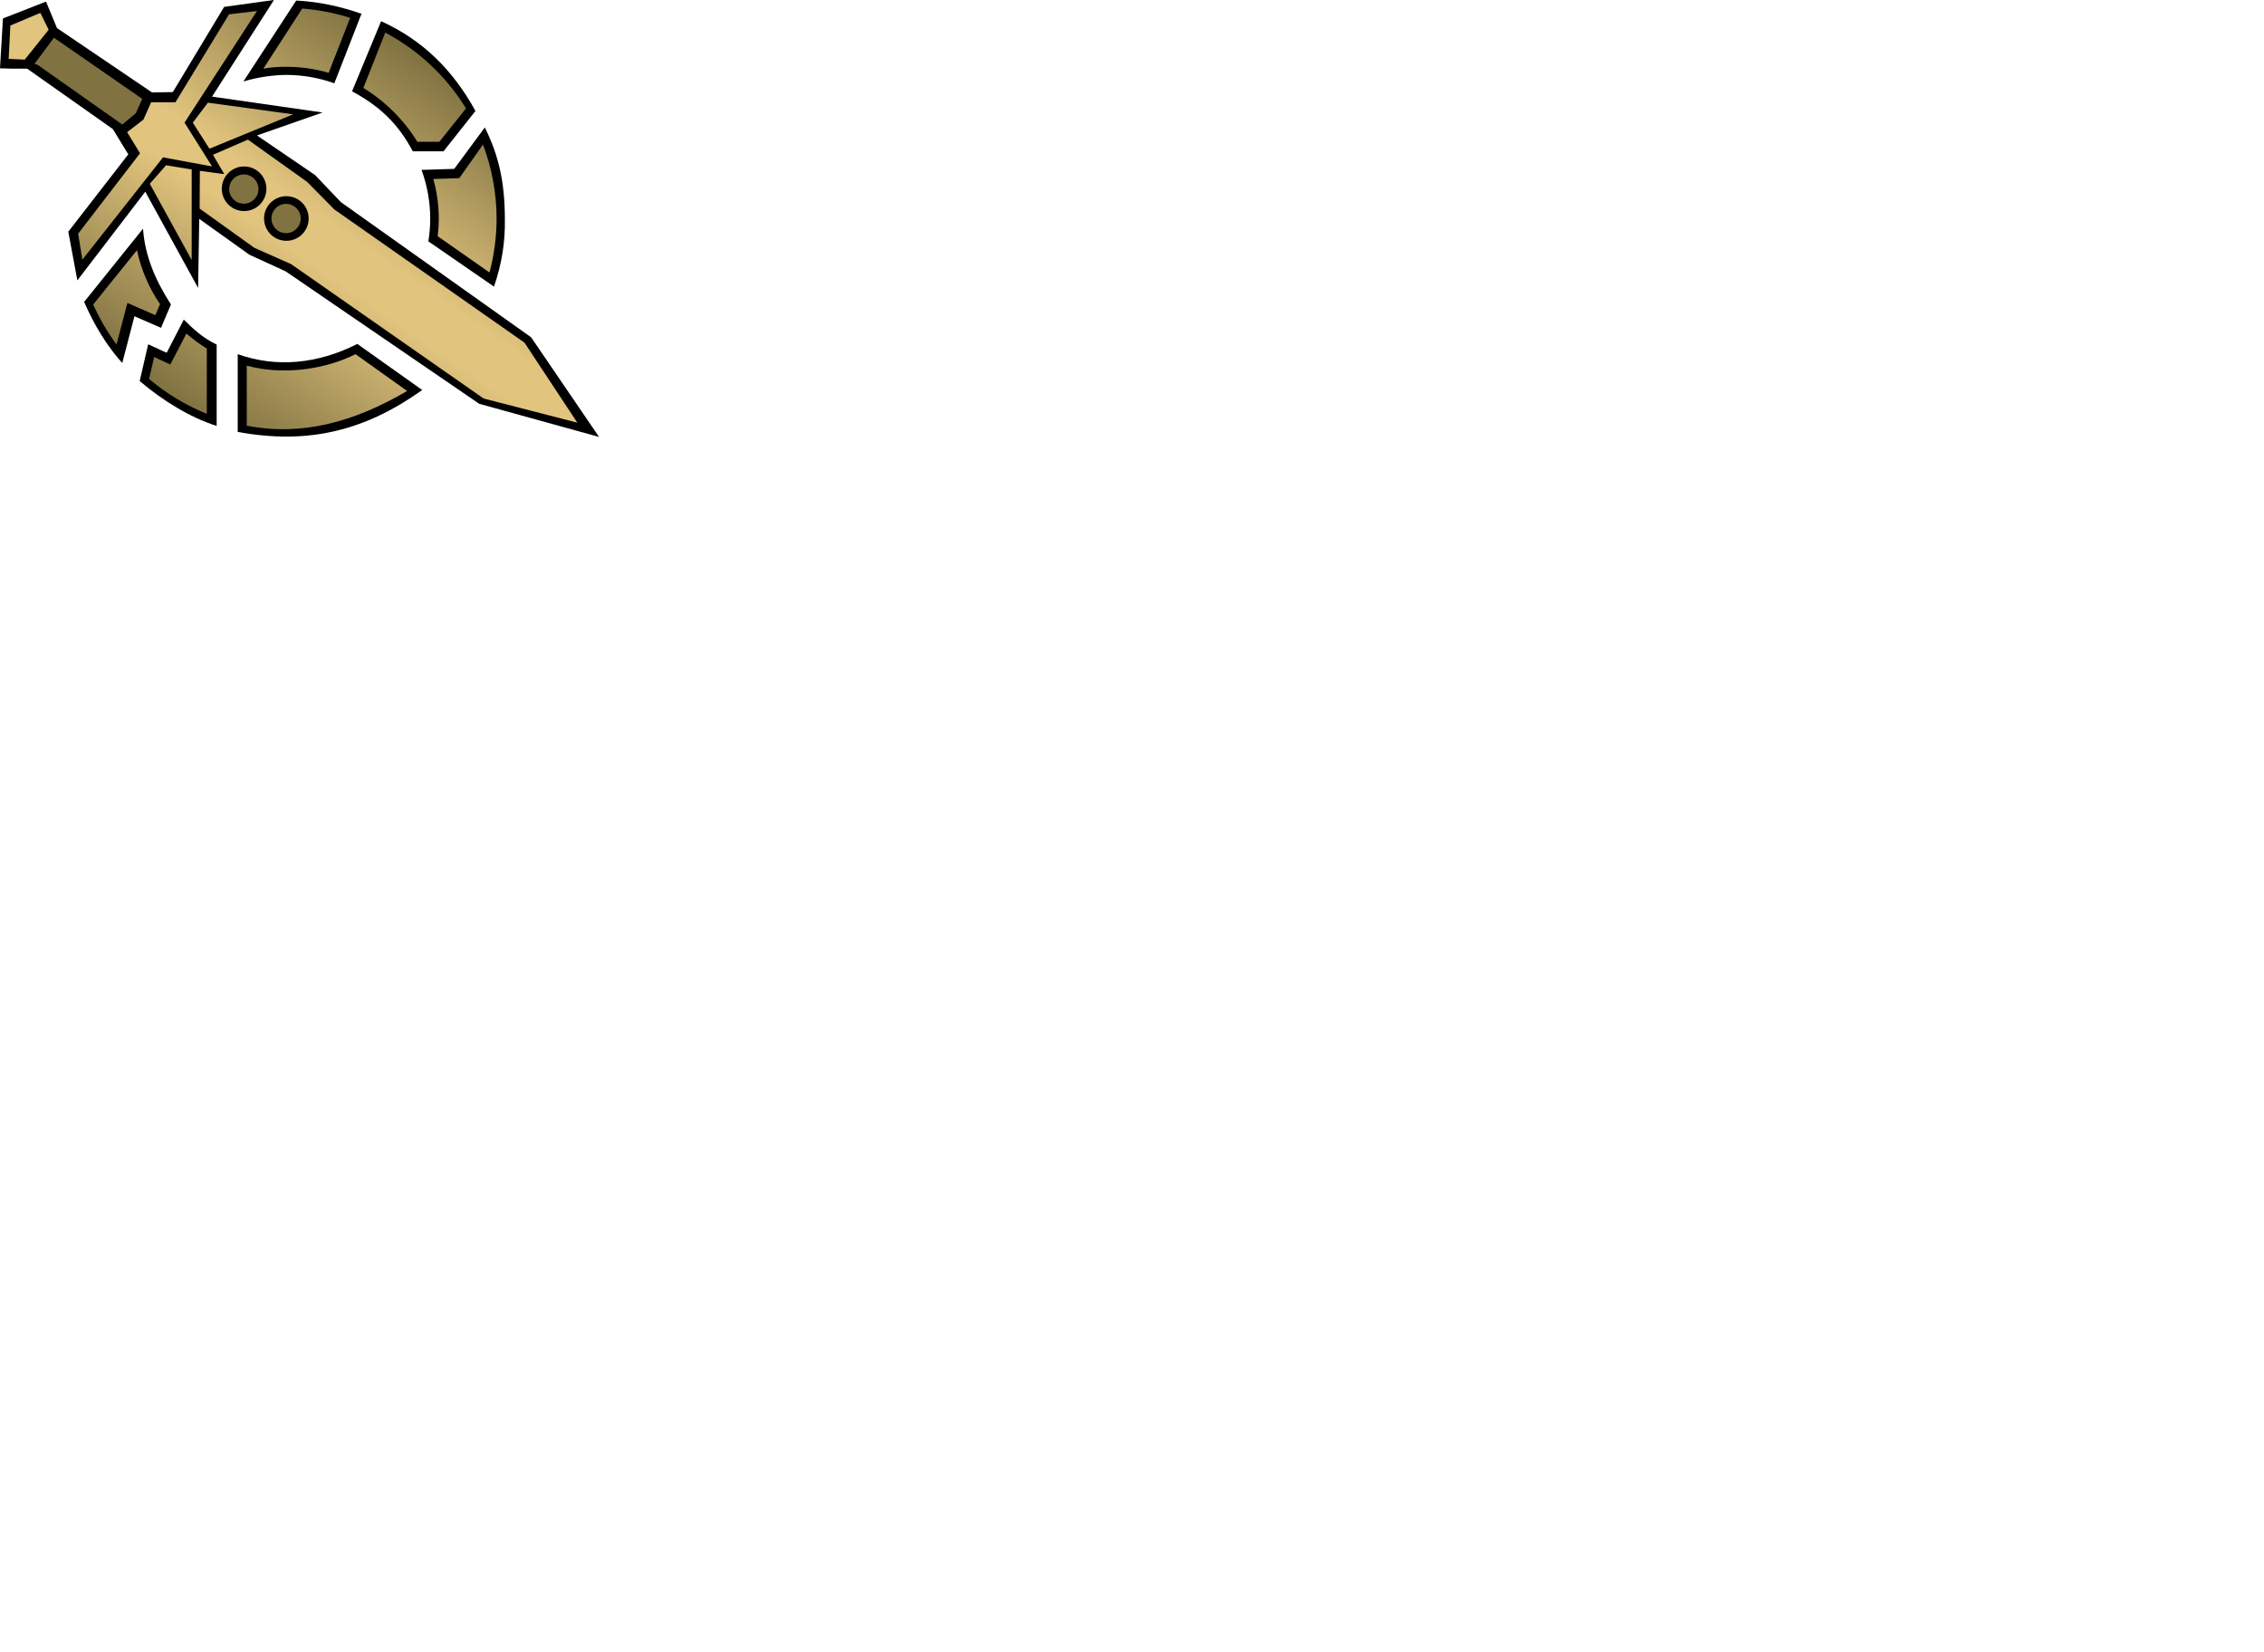
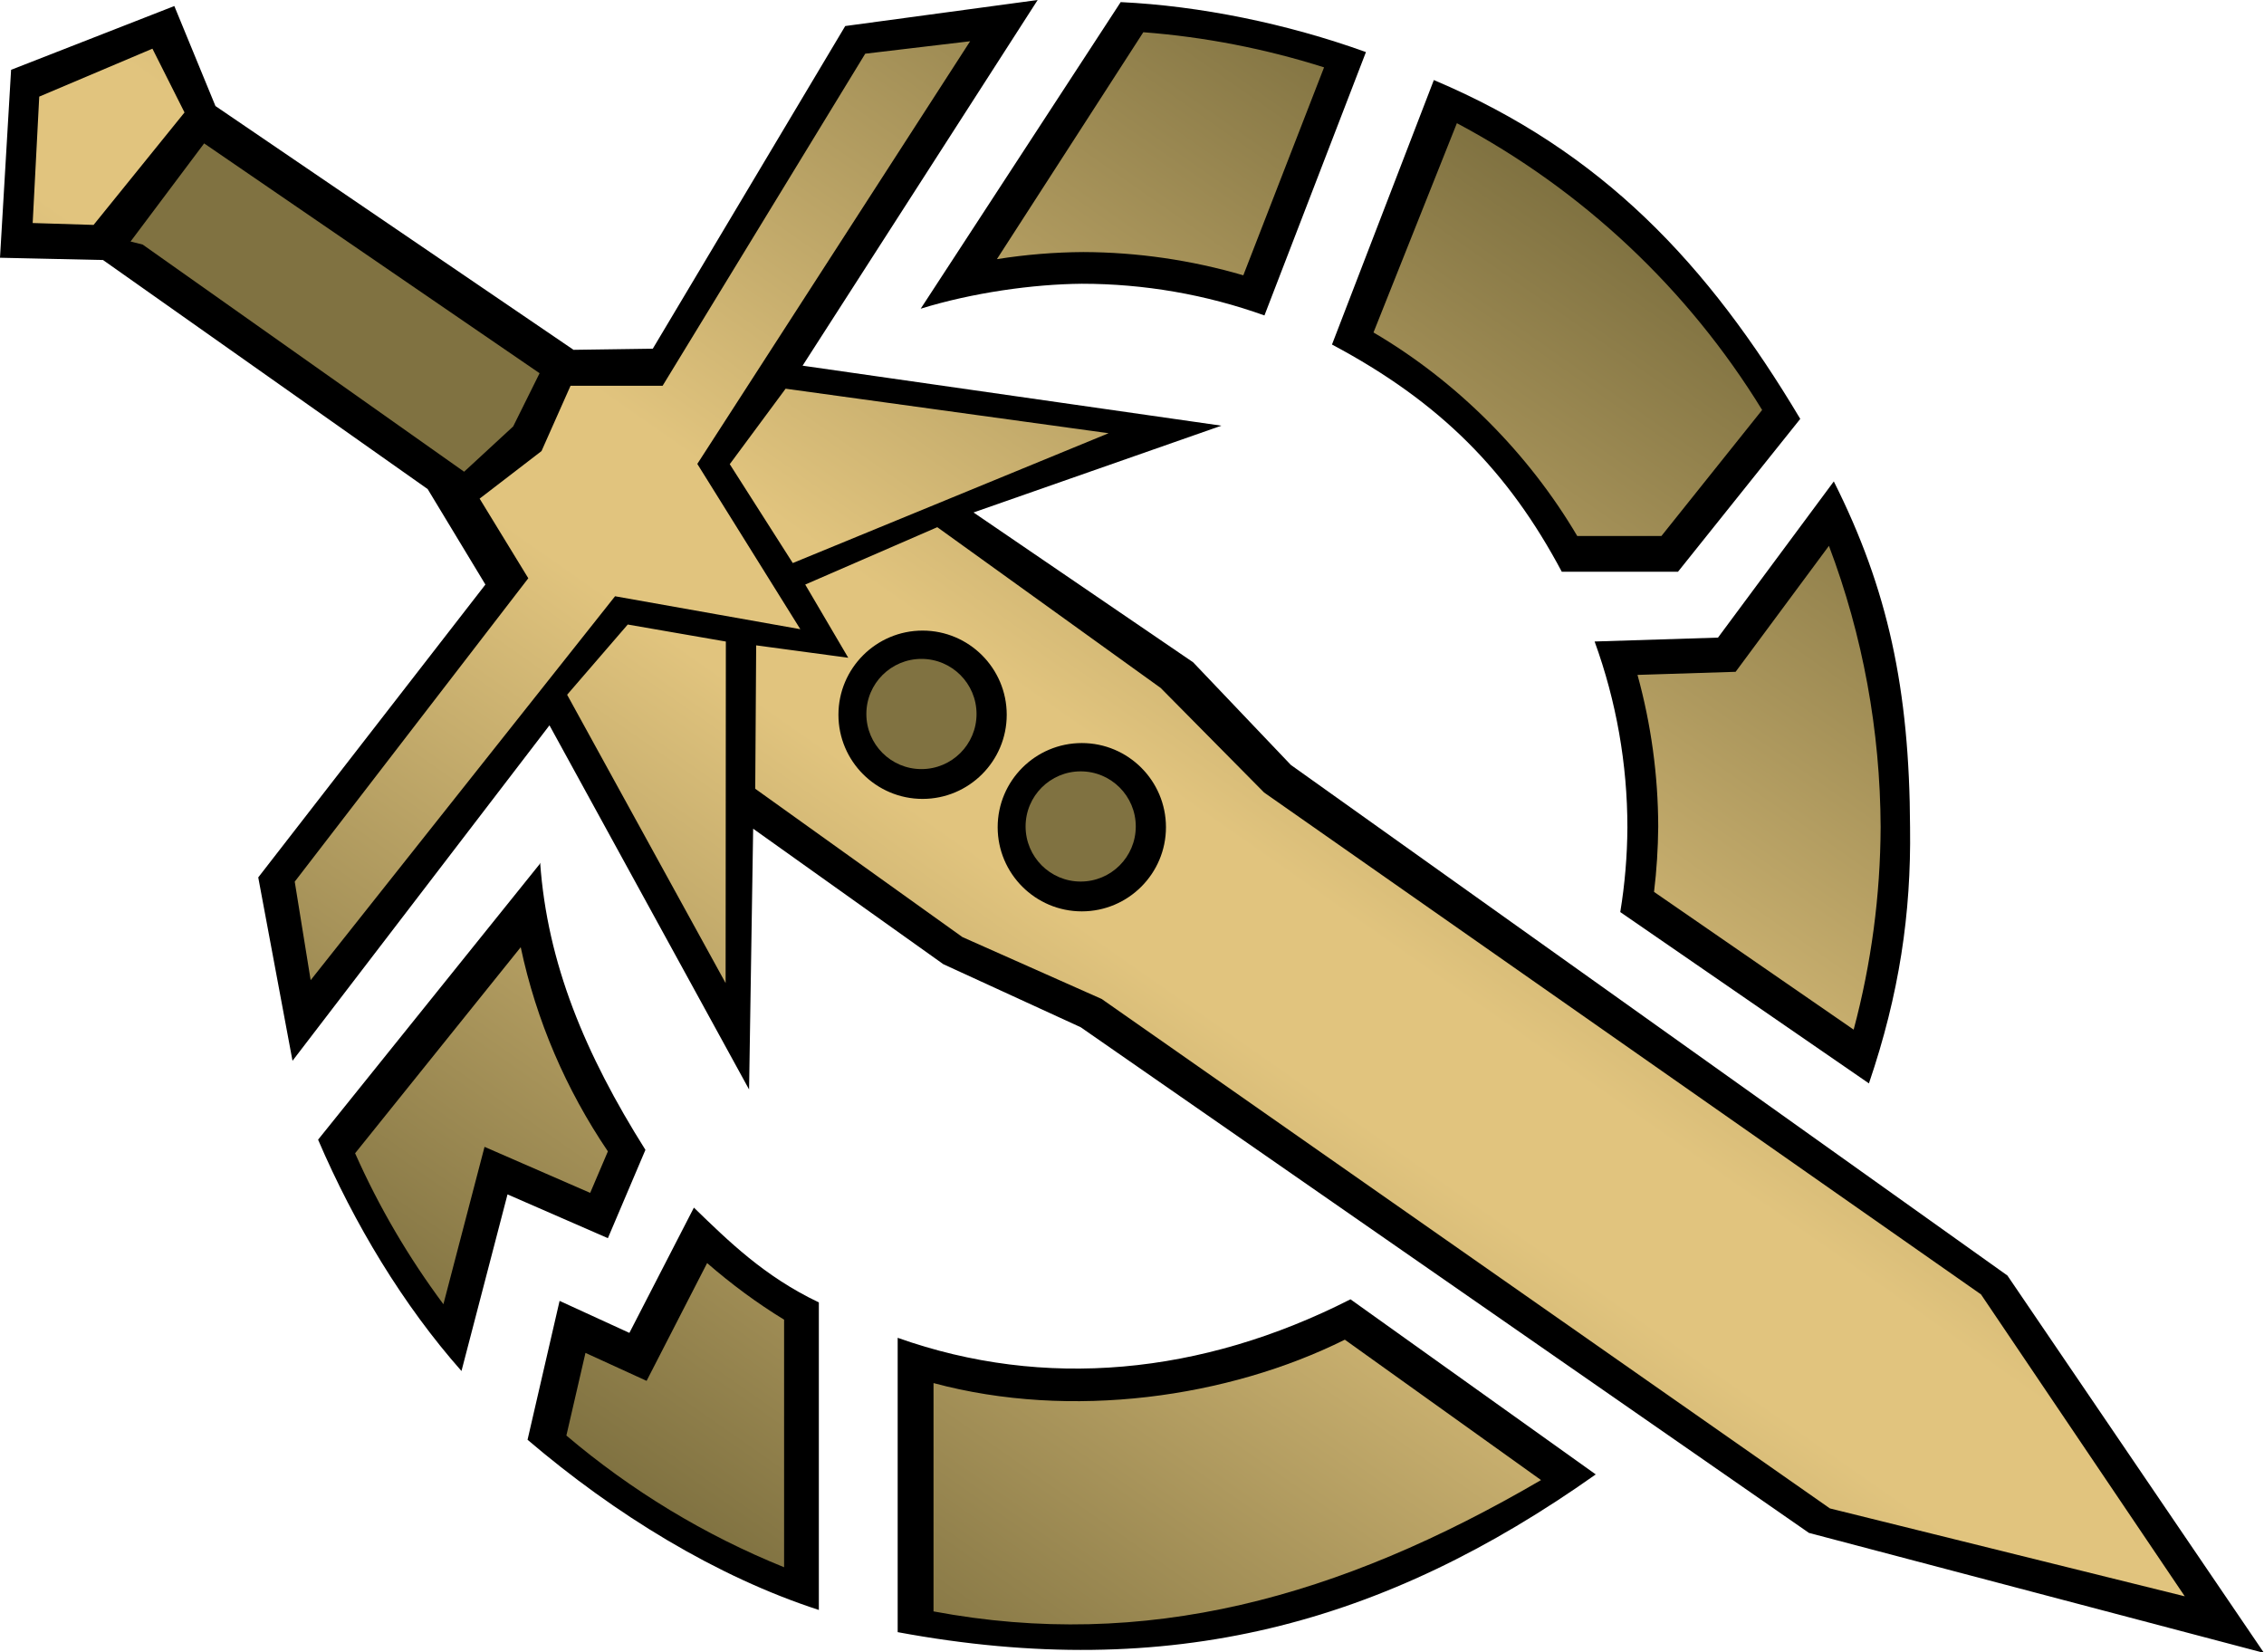
<svg xmlns="http://www.w3.org/2000/svg" version="1.1" width="600" height="437.628">
  <defs>
-     <linearGradient id="gradient-body" x1="43.752" y1="103.79" x2="75.594" y2="57.85" spreadMethod="reflect" gradientUnits="userSpaceOnUse">
+     <linearGradient id="gradient-body" x1="165" y1="392" x2="286" y2="219" gradientUnits="userSpaceOnUse" spreadMethod="reflect">
      <stop offset="0" stop-color="#807241" />
      <stop offset="0.9" stop-color="#e1c47e" />
    </linearGradient>
  </defs>
-   <path id="outline" fill="black" d="M 78.5,0.148 64.5,21.6 c 3.59,-1.12 7.87,-1.72 11.3,-1.75 4.37,4.87e-4 8.7,0.752 12.8,2.22 L 95.8,3.65 C 90.1,1.65 84.2,0.413 78.5,0.148 Z m 50,33.6 -8.12,11 -8.66,0.273 c 1.52,4.18 2.3,8.59 2.3,13 -0.012,1.99 -0.178,3.97 -0.499,5.93 l 17.4,12 c 2.13,-6.27 2.97,-11.9 2.88,-17.9 -0.038,-9.71 -1.55,-16.7 -5.33,-24.3 z M 37.9,60.6 22.3,80 c 2.54,5.91 5.97,11.6 10.1,16.2 l 3.23,-12.4 7.04,3.07 2.63,-6.18 C 41,74 38.4,67.6 37.9,60.6 Z m 10.8,24.1 -4.52,8.78 -4.91,-2.24 -2.25,9.73 c 6.15,5.24 13.3,9.61 20.4,11.9 V 91.3 c -3.84,-1.82 -6.36,-4.3 -8.76,-6.65 z m 46,6.44 c -10.5,5.32 -21.5,6.35 -31.7,2.71 v 20.6 c 19.1,3.53 34.1,-0.574 48.9,-11.1 z M 101,5.62 93.3,24.2 c 7.61,4.06 12.4,8.91 16.1,15.9 h 8.14 L 126,29.4 C 120,18.5 112,10.6 101,5.62 Z M 127,107 75.7,71.9 66.1,67.5 52.8,58 52.5,76.3 38.5,50.8 20.5,74.3 18.1,61.4 34,40.9 29.9,34.2 7.21,18.2 3.61,18.2 0,18.1 0.778,4.89 12.2,0.424 15.1,7.44 40.3,24.5 45.8,24.4 59.4,1.83 72.6,0 56.2,25.6 l 29.3,4.21 -17.4,6.08 15.4,10.5 6.86,7.19 50.4,35.8 18,26.4 z" />
-   <path id="body" fill="url(#gradient-body)" d="m 80.1,2.26 c 4.3,0.33 8.55,1.16 12.7,2.46 L 87.1,19.3 C 83.4,18.2 79.6,17.7 75.8,17.7 73.8,17.7 71.8,17.8 69.8,18.2 Z m 22,6.38 c 8.8,4.67 16.2,11.6 21.4,20.1 l -7.07,8.83 h -5.82 C 107,31.7 102,26.8 96.3,23.3 Z M 128,38.3 c 2.38,6.3 3.6,13 3.61,19.7 -0.018,4.8 -0.654,9.58 -1.89,14.2 L 116,62.6 c 0.184,-1.52 0.282,-3.04 0.293,-4.57 -0.009,-3.59 -0.498,-7.16 -1.45,-10.6 l 6.87,-0.216 z m -91.7,28 c 1.09,5.12 3.16,9.98 6.11,14.3 l -1.24,2.91 -7.41,-3.23 -2.88,11 c -2.44,-3.29 -4.51,-6.84 -6.18,-10.6 z m 13.1,22.1 c 1.69,1.47 3.5,2.79 5.41,3.96 v 17.3 c -5.55,-2.24 -10.7,-5.36 -15.3,-9.24 l 1.34,-5.8 4.29,1.96 z m 44.7,5.37 13.8,9.84 c -14.2,8.29 -27.9,12 -42.5,9.2 V 96.9 c 9.65,2.6 20.7,1.02 28.8,-3.04 z M 51.1,32.5 55.5,39.4 77.7,30.3 55.1,27.2 Z M 39.7,48.7 50.8,68.9 50.8,44.9 44,43.8 Z M 2.29,15.6 2.75,6.76 10.7,3.41 12.9,7.88 6.56,15.8 Z M 153,112 139,90.8 88.6,55.5 81.4,48.2 65.7,37 l -9.27,4.02 3.01,5.12 -6.47,-0.87 -0.066,10 14.5,10.4 9.76,4.33 51,35.6 z M 43.2,41.7 56.2,44.1 48.9,32.5 68.1,2.92 60.7,3.79 46.5,27.1 h -6.45 l -2.03,4.59 -4.33,3.34 3.42,5.59 -16.4,21.3 1.12,6.89 z m 38.6,16.2 c 0,3.27 -2.65,5.91 -5.91,5.91 -3.27,0 -5.91,-2.65 -5.91,-5.91 0,-3.27 2.65,-5.91 5.91,-5.91 3.27,0 5.91,2.65 5.91,5.91 z m -11.2,-7.88 c 0,3.27 -2.65,5.91 -5.91,5.91 -3.27,0 -5.91,-2.65 -5.91,-5.91 0,-3.27 2.65,-5.91 5.91,-5.91 3.27,0 5.91,2.65 5.91,5.91 z" />
-   <path id="detailing" fill="#807241" d="m 79.7,57.9 c 0,2.14 -1.74,3.88 -3.88,3.88 -2.14,0 -3.88,-1.74 -3.88,-3.88 0,-2.14 1.74,-3.88 3.88,-3.88 2.14,0 3.88,1.74 3.88,3.88 z M 68.5,50.1 c 0,2.14 -1.74,3.88 -3.88,3.88 -2.14,0 -3.88,-1.74 -3.88,-3.88 0,-2.14 1.74,-3.88 3.88,-3.88 2.14,0 3.88,1.74 3.88,3.88 z M 36,30 37.7,26.2 14.3,10 9.15,16.9 10,17.2 32.4,33 Z" />
+   <path id="outline" fill="black" d="M 297,0.558 244,81.8 c 13.6,-4.21 29.7,-6.5 42.7,-6.61 16.5,0.002 32.9,2.84 48.4,8.4 L 362,13.8 C 341,6.23 318,1.56 297,0.558 Z m 189,127 -30.7,41.4 -32.7,1.03 c 5.75,15.8 8.69,32.5 8.69,49.3 -0.044,7.51 -0.675,15 -1.89,22.4 l 65.9,45.4 c 8.06,-23.7 11.2,-45 10.9,-67.8 -0.145,-36.7 -5.87,-63.2 -20.2,-91.7 z M 143,229 84.3,302 c 9.61,22.4 22.6,43.9 38,61.3 l 12.2,-46.8 26.6,11.6 9.95,-23.4 c -16,-25.4 -26,-49.4 -27.9,-76.1 z m 40.9,91 -17.1,33.2 -18.5,-8.48 -8.49,36.8 c 23.2,19.8 50.1,36.3 77.2,45.1 v -81.5 c -14.5,-6.89 -24,-16.3 -33.1,-25.1 z m 174,24.3 c -39.5,20.1 -81.2,24 -120,10.2 v 78 c 72.3,13.4 129,-2.17 185,-41.8 z M 380,21.2 353,91.3 c 28.8,15.3 46.8,33.7 60.9,60.2 h 30.8 l 32.4,-40.5 c -24.5,-41.1 -52.5,-70.9 -96.9,-89.7 z m 99.4,385 -193,-134 -36.4,-16.7 -50.4,-35.9 -1.08,69.1 -52.9,-96.5 -68.1,88.9 -9.08,-48.6 60.2,-77.6 -15.3,-25.3 L 27.3,68.9 13.6,68.6 0,68.3 2.94,18.5 46.2,1.6 57.1,28.1 152,92.7 173,92.4 224,6.9 275,0 l -62.3,96.9 111,15.9 -65.7,23 58.2,39.7 25.9,27.2 L 532,338 600,438 Z" />
+   <path id="body" fill="url(#gradient-body)" d="m 303,8.54 c 16.3,1.25 32.3,4.37 47.9,9.31 l -21.4,55.1 c -13.8,-4.04 -28.1,-6.11 -42.4,-6.16 -7.68,0.048 -15.3,0.676 -22.9,1.88 z m 83.1,24.1 c 33.3,17.7 61.2,43.9 80.9,76 l -26.7,33.4 H 418 C 405,120 386,101 364,88.1 Z m 98.6,112 c 9,23.8 13.6,49 13.7,74.5 -0.068,18.1 -2.47,36.2 -7.15,53.7 l -52.9,-36.5 c 0.695,-5.73 1.06,-11.5 1.11,-17.3 -0.034,-13.6 -1.88,-27.1 -5.49,-40.2 l 26,-0.818 z M 138,251 c 4.11,19.4 12,37.7 23.1,54.1 l -4.69,11 -28,-12.2 -10.9,41.7 c -9.23,-12.4 -17.1,-25.8 -23.4,-40 z m 49.4,83.7 c 6.39,5.55 13.2,10.6 20.4,15 v 65.6 c -21,-8.48 -40.5,-20.3 -57.7,-34.9 l 5.06,-21.9 16.2,7.41 z m 169,20.3 52,37.2 c -53.6,31.3 -105,45.3 -161,34.8 v -60.5 c 36.5,9.83 78.2,3.84 109,-11.5 z m -163,-232 16.7,26.2 83.7,-34.4 -85.6,-11.8 z m -43.1,61.1 42,76.4 0.065,-90.5 -26,-4.51 z M 8.66,59.1 10.4,25.6 40.4,12.9 48.9,29.8 24.8,59.6 Z M 579,423 525,343 335,210 l -27.4,-27.7 -59.2,-42.6 -35,15.2 11.4,19.4 -24.4,-3.29 -0.248,38 54.9,39.3 36.9,16.4 193,135 z m -416,-265 49.1,8.73 -27.3,-43.8 72.3,-112 -27.8,3.3 -53.7,88 h -24.4 l -7.69,17.3 -16.4,12.6 12.9,21.1 -61.9,80.4 4.22,26.1 z m 146,61.2 c 0,12.3 -10,22.3 -22.3,22.3 -12.3,0 -22.3,-10 -22.3,-22.3 0,-12.3 10,-22.3 22.3,-22.3 12.3,0 22.3,10 22.3,22.3 z m -42.2,-29.8 c 0,12.3 -10,22.3 -22.3,22.3 -12.3,0 -22.3,-10 -22.3,-22.3 0,-12.3 10,-22.3 22.3,-22.3 12.3,0 22.3,10 22.3,22.3 z" />
+   <path id="detailing" fill="#807241" d="m 301,219 c 0,8.09 -6.56,14.6 -14.6,14.6 -8.09,0 -14.6,-6.56 -14.6,-14.6 0,-8.09 6.56,-14.6 14.6,-14.6 8.09,0 14.6,6.56 14.6,14.6 z m -42.2,-29.8 c 0,8.09 -6.56,14.6 -14.6,14.6 -8.09,0 -14.6,-6.56 -14.6,-14.6 0,-8.09 6.56,-14.6 14.6,-14.6 8.09,0 14.6,6.56 14.6,14.6 z M 136,113 143,98.9 54.1,38 34.6,64 37.8,64.8 123,125 Z" />
</svg>
